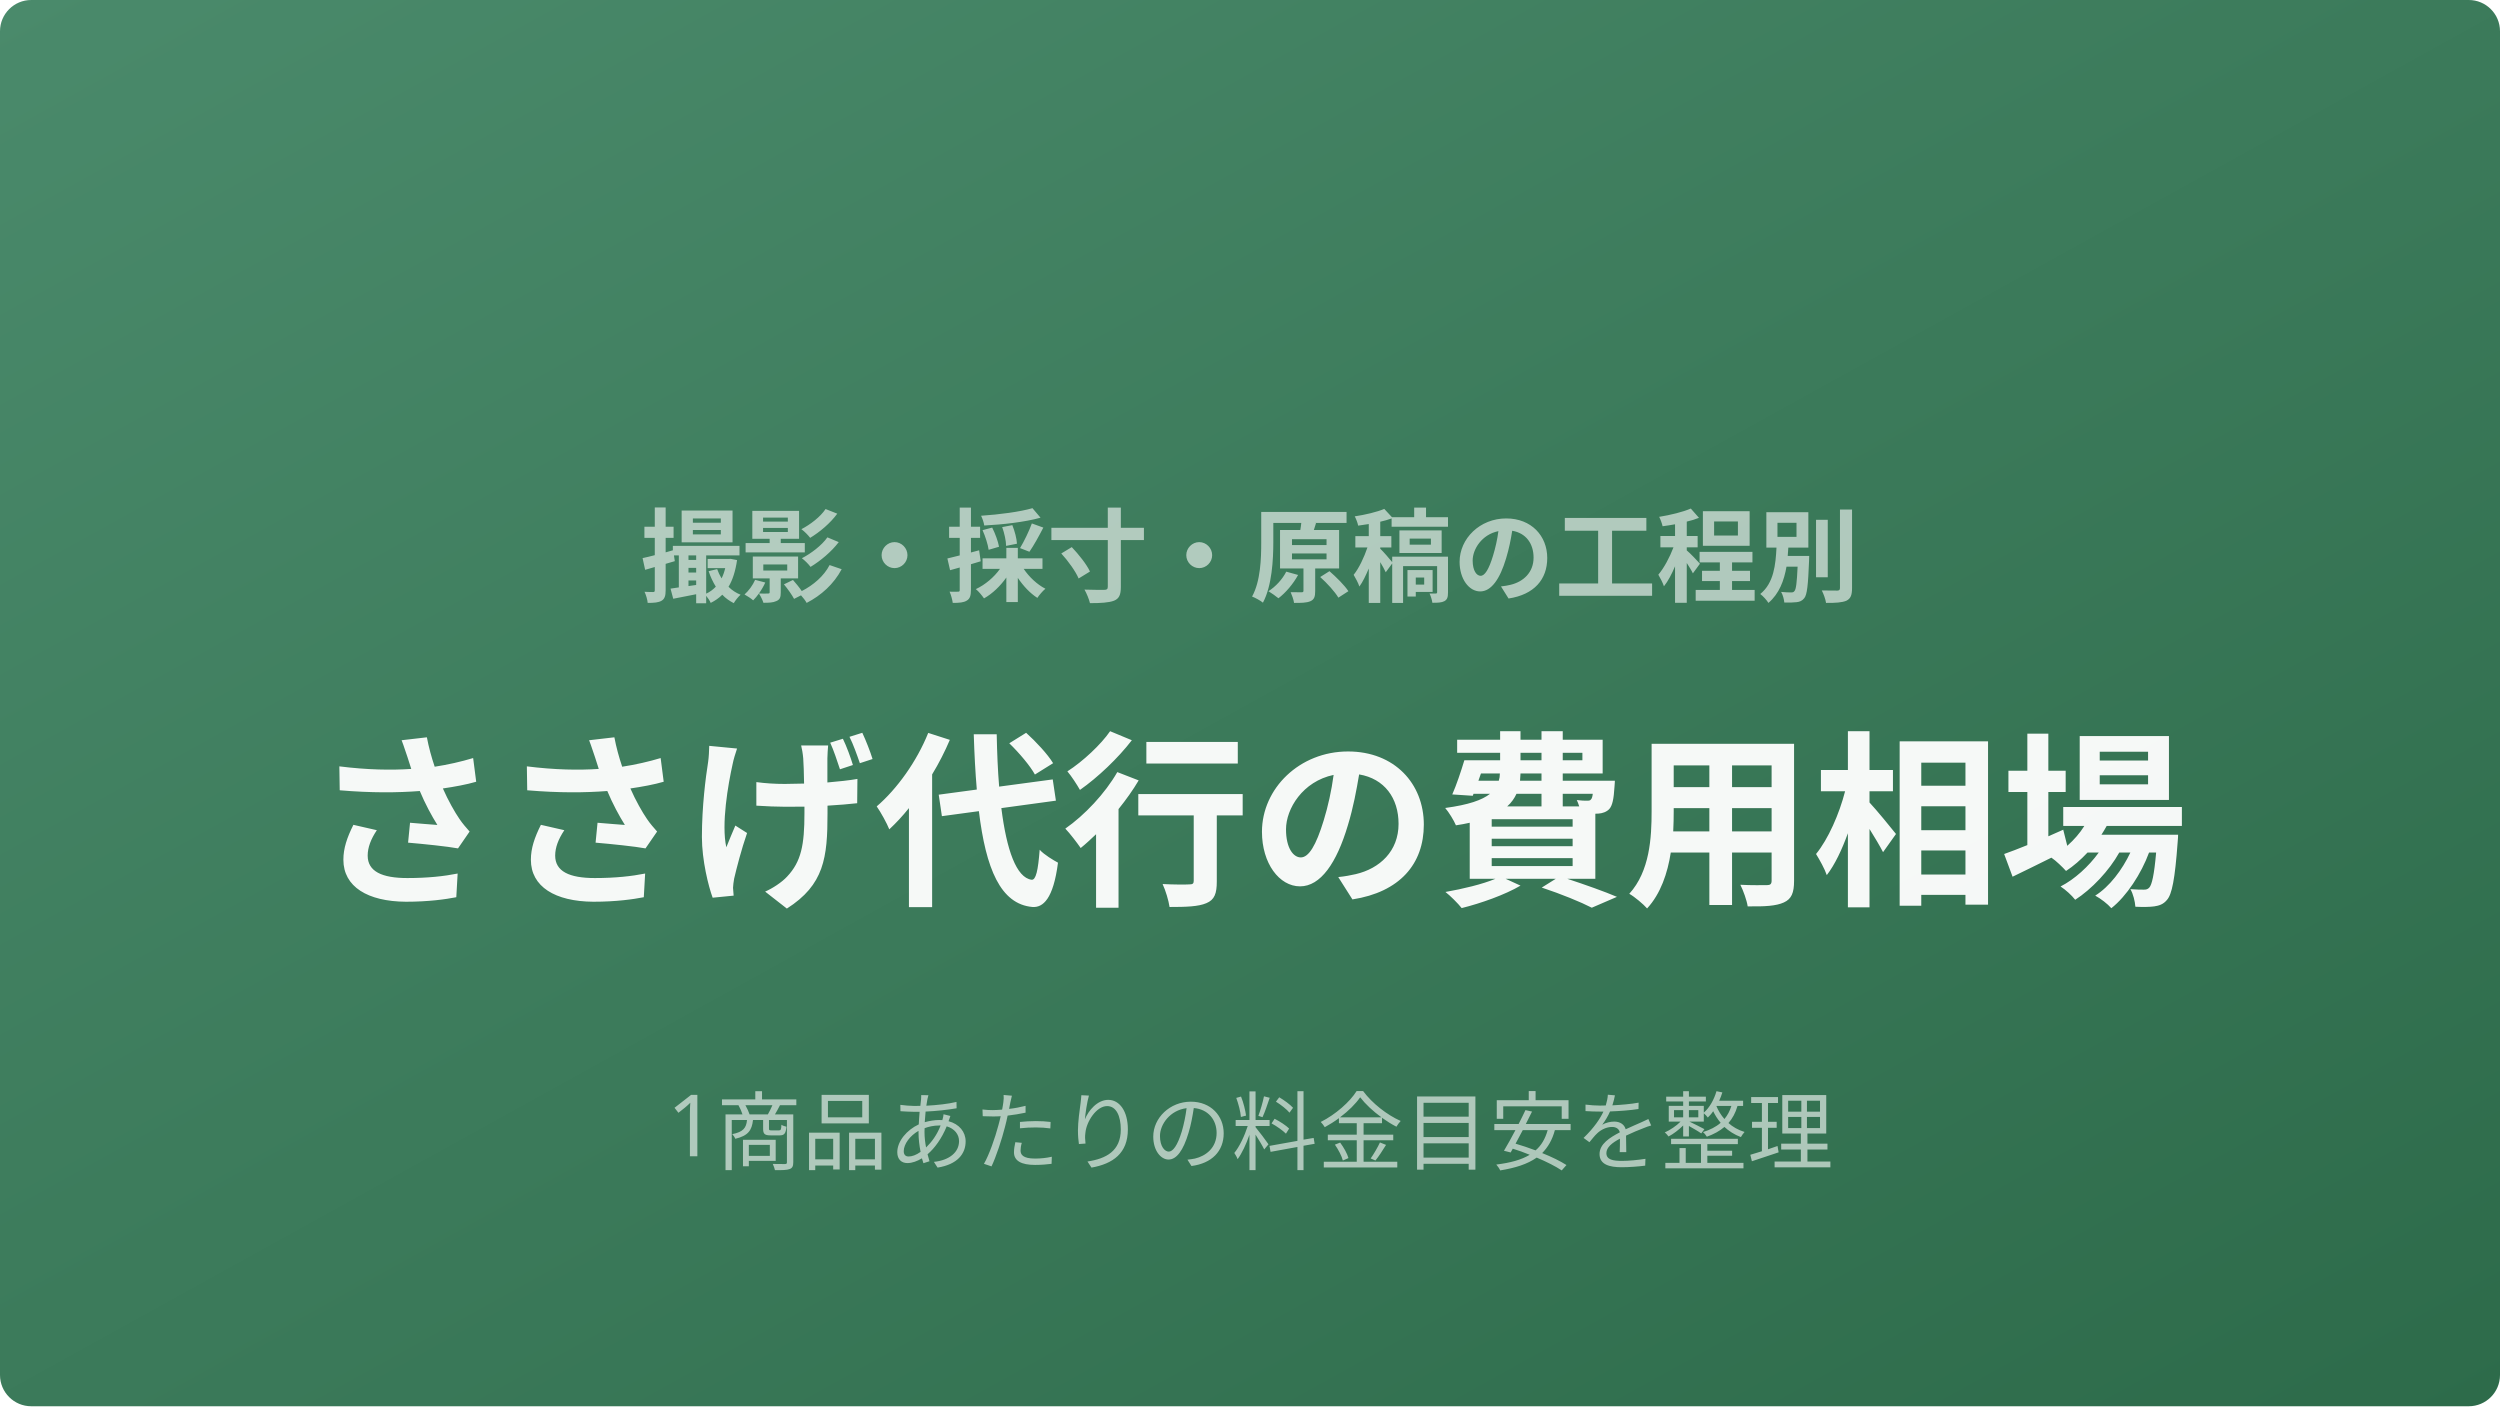
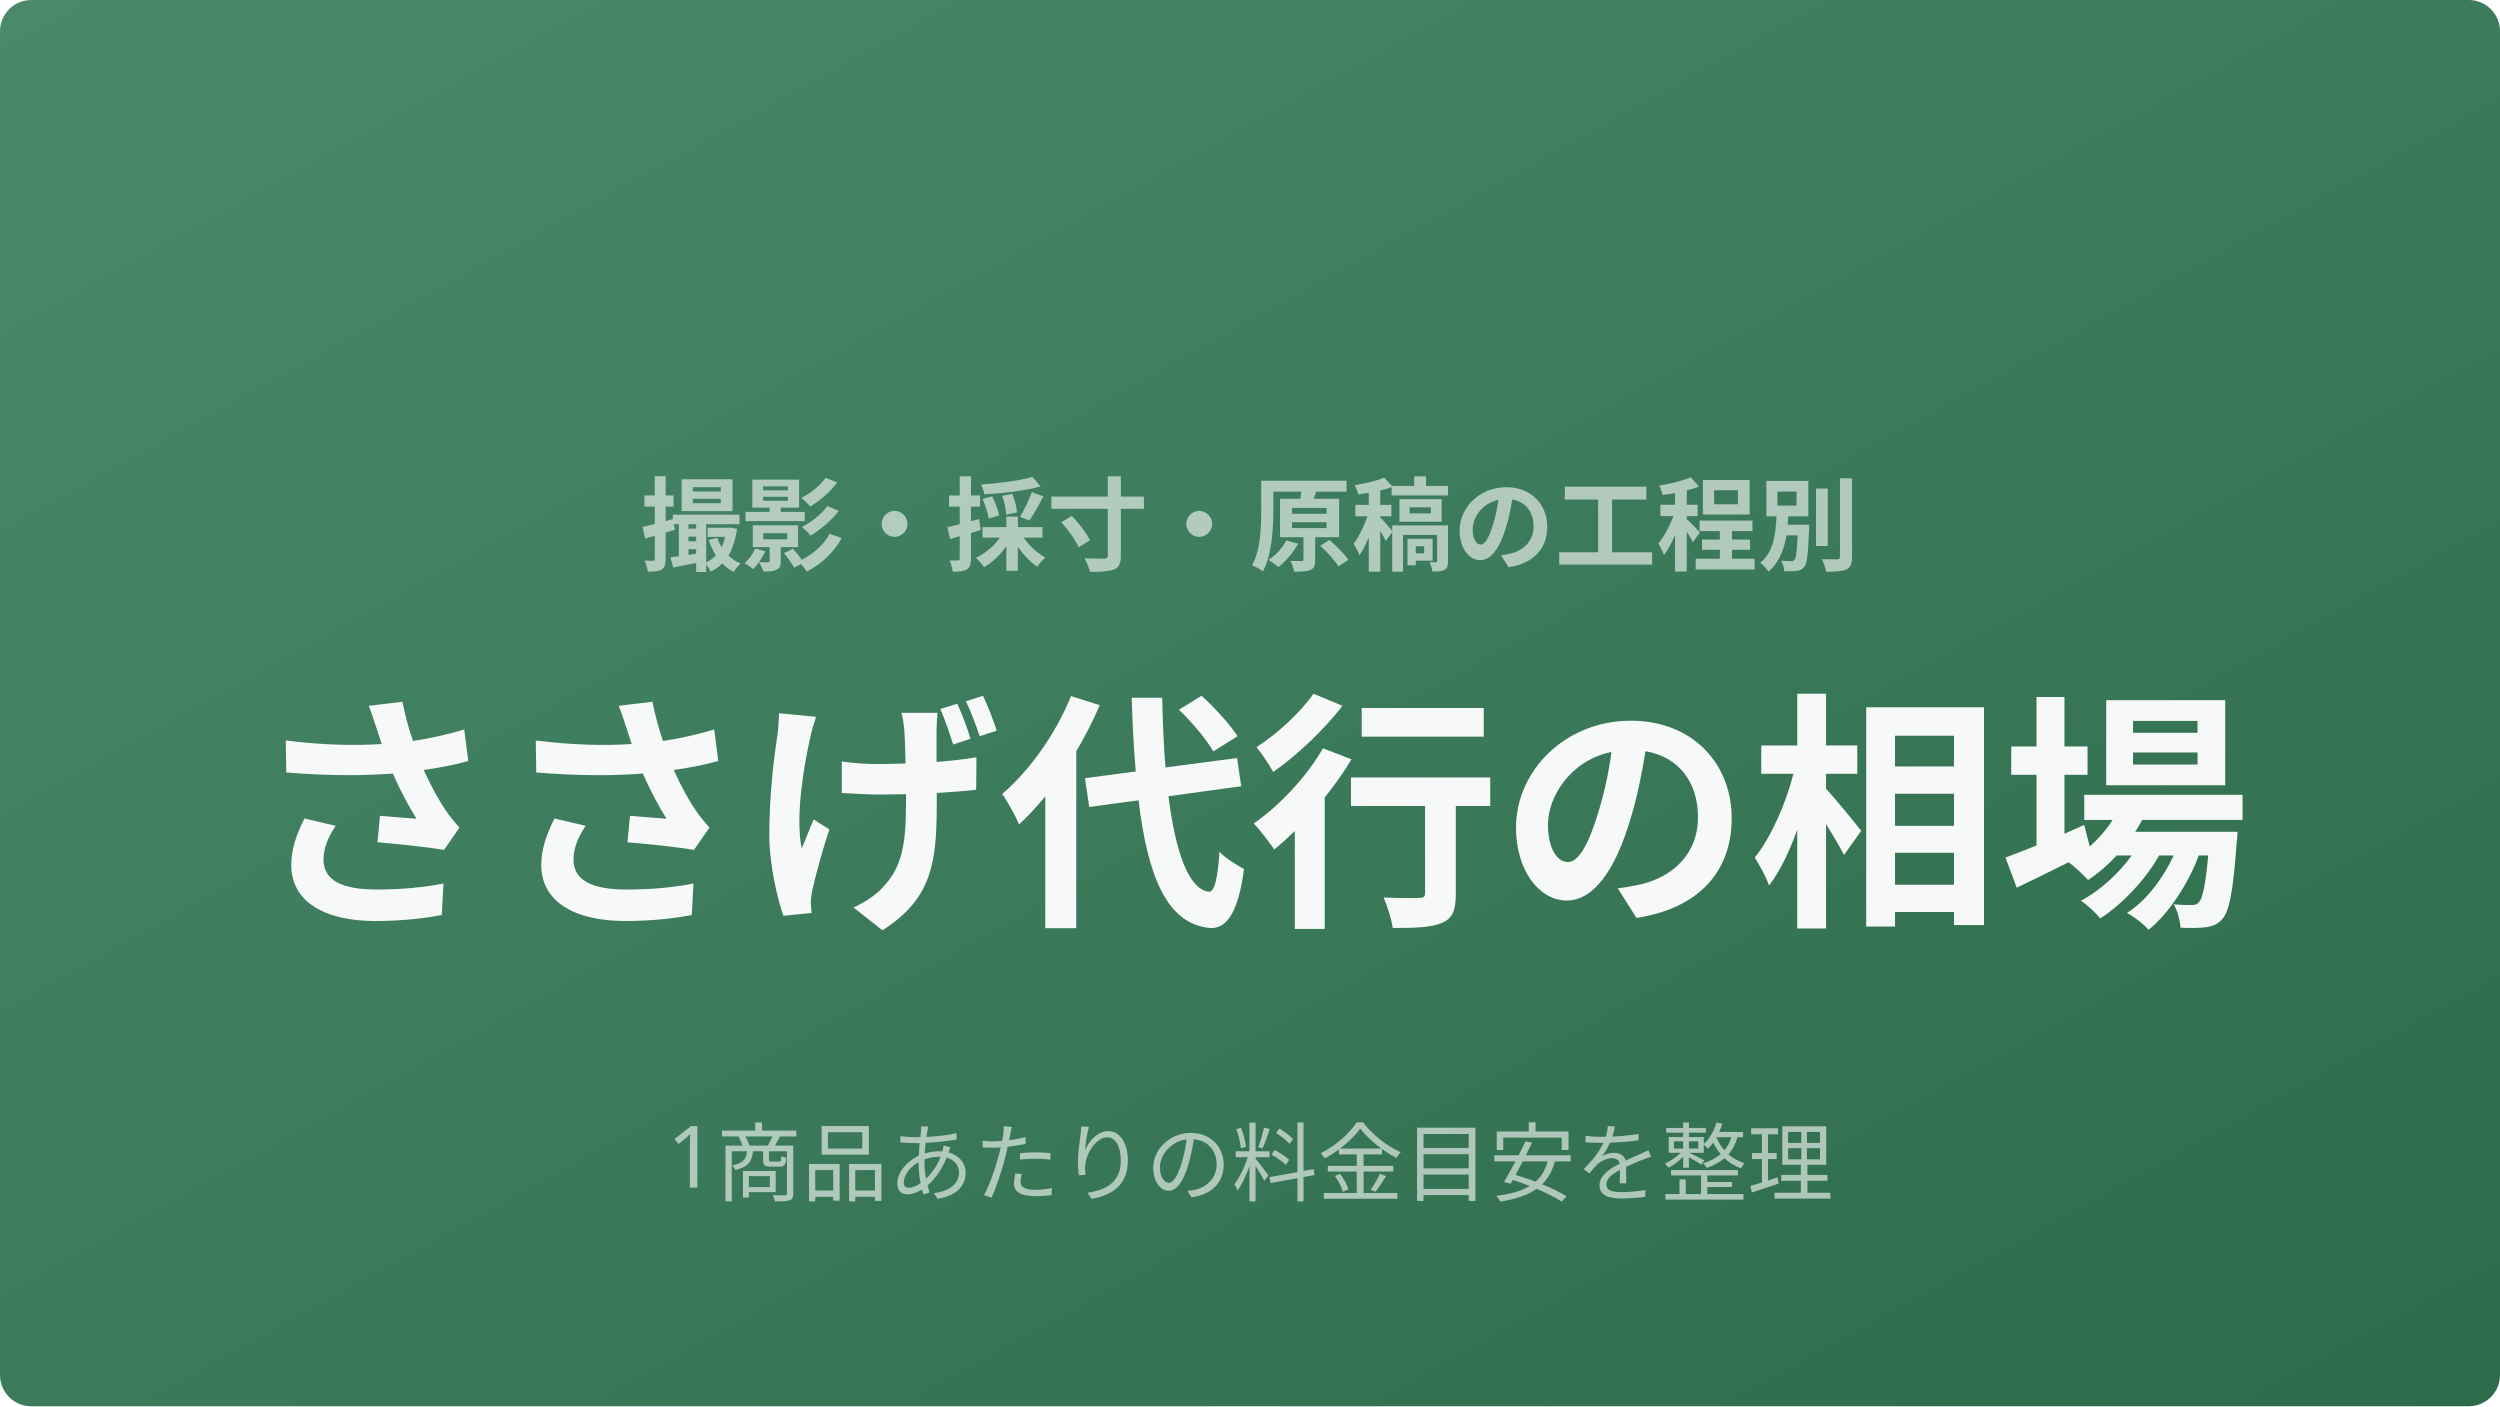
<svg xmlns="http://www.w3.org/2000/svg" viewBox="0 0 320 180" width="320" height="180">
  <defs>
    <linearGradient id="g" x1="0%" y1="0%" x2="100%" y2="100%">
      <stop offset="0%" stop-color="#4a8a6b" />
      <stop offset="100%" stop-color="#2d6b4a" />
    </linearGradient>
  </defs>
  <rect width="320" height="180" fill="url(#g)" rx="4" />
-   <text x="160" y="76" text-anchor="middle" fill="rgba(255,255,255,0.6)" font-family="sans-serif" font-size="13" font-weight="600">撮影・採寸・原稿の工程別</text>
-   <text x="160" y="114" text-anchor="middle" fill="rgba(255,255,255,0.95)" font-family="sans-serif" font-size="24" font-weight="700">ささげ代行の費用相場</text>
-   <text x="160" y="148" text-anchor="middle" fill="rgba(255,255,255,0.6)" font-family="sans-serif" font-size="11">1商品あたりの料金目安を整理</text>
+   <text x="160" y="72" text-anchor="middle" fill="rgba(255,255,255,0.6)" font-family="sans-serif" font-size="13" font-weight="600">撮影・採寸・原稿の工程別</text>
+   <text x="160" y="116" text-anchor="middle" fill="rgba(255,255,255,0.95)" font-family="sans-serif" font-size="32" font-weight="700">ささげ代行の相場</text>
+   <text x="160" y="152" text-anchor="middle" fill="rgba(255,255,255,0.6)" font-family="sans-serif" font-size="11">1商品あたりの料金目安を整理</text>
</svg>
